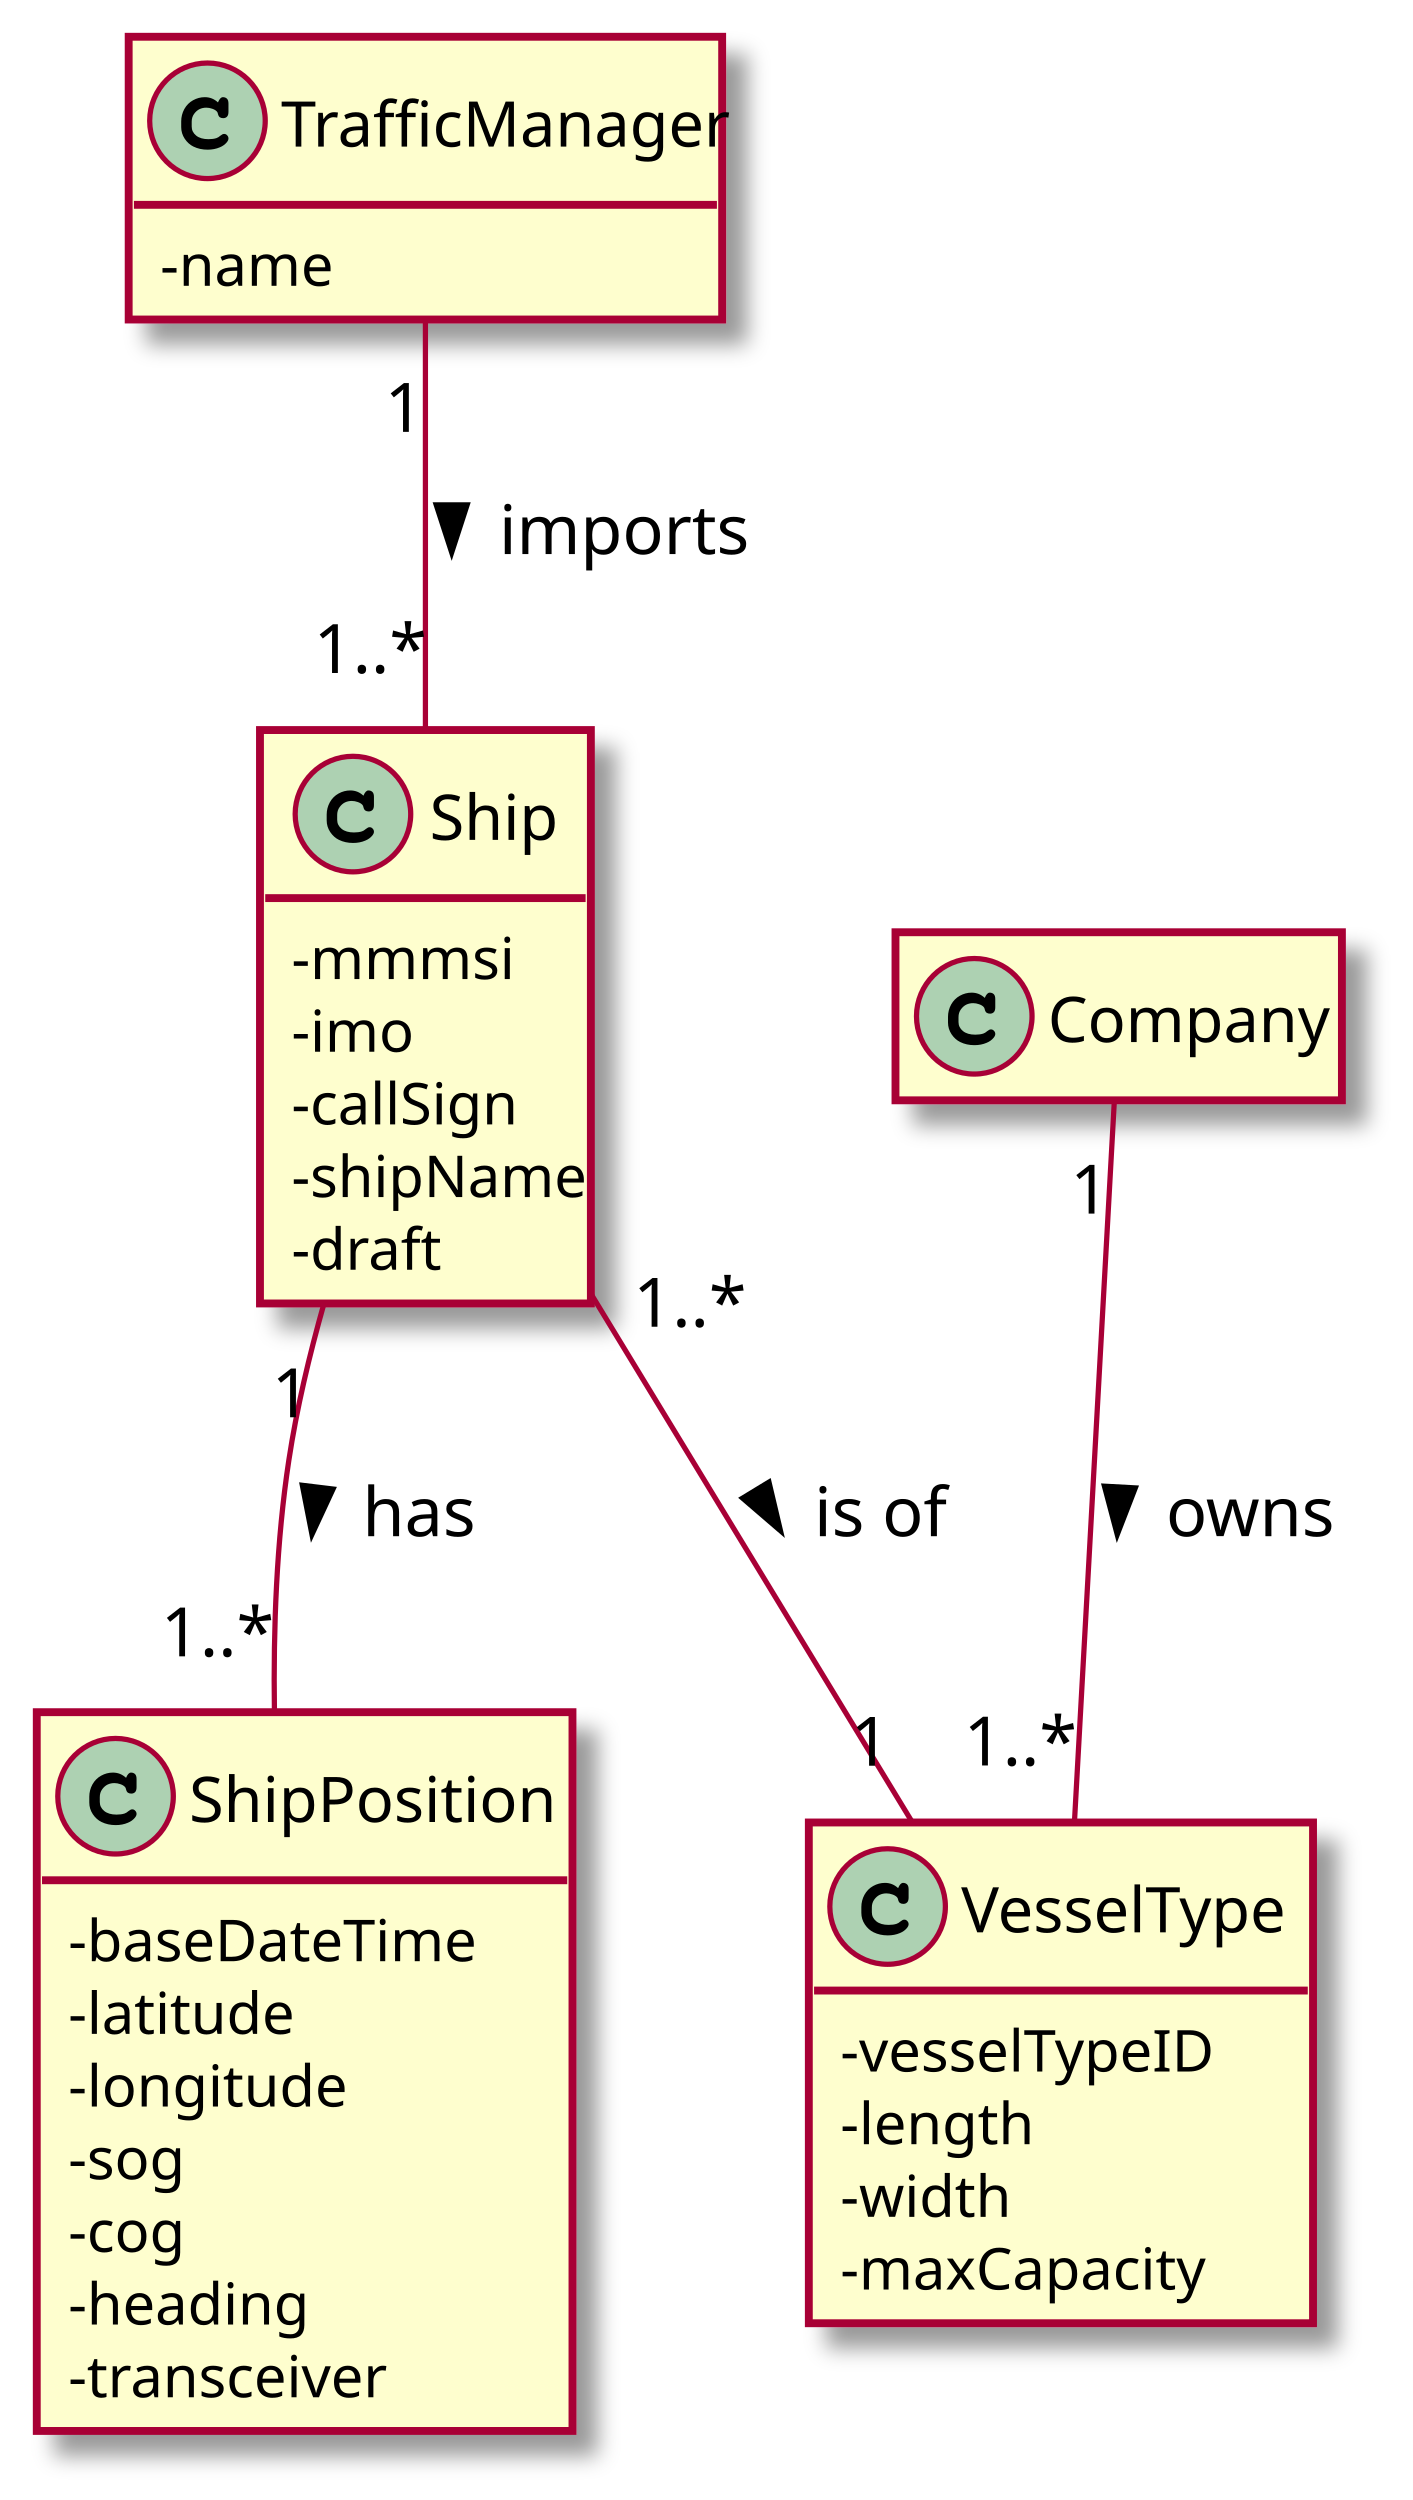
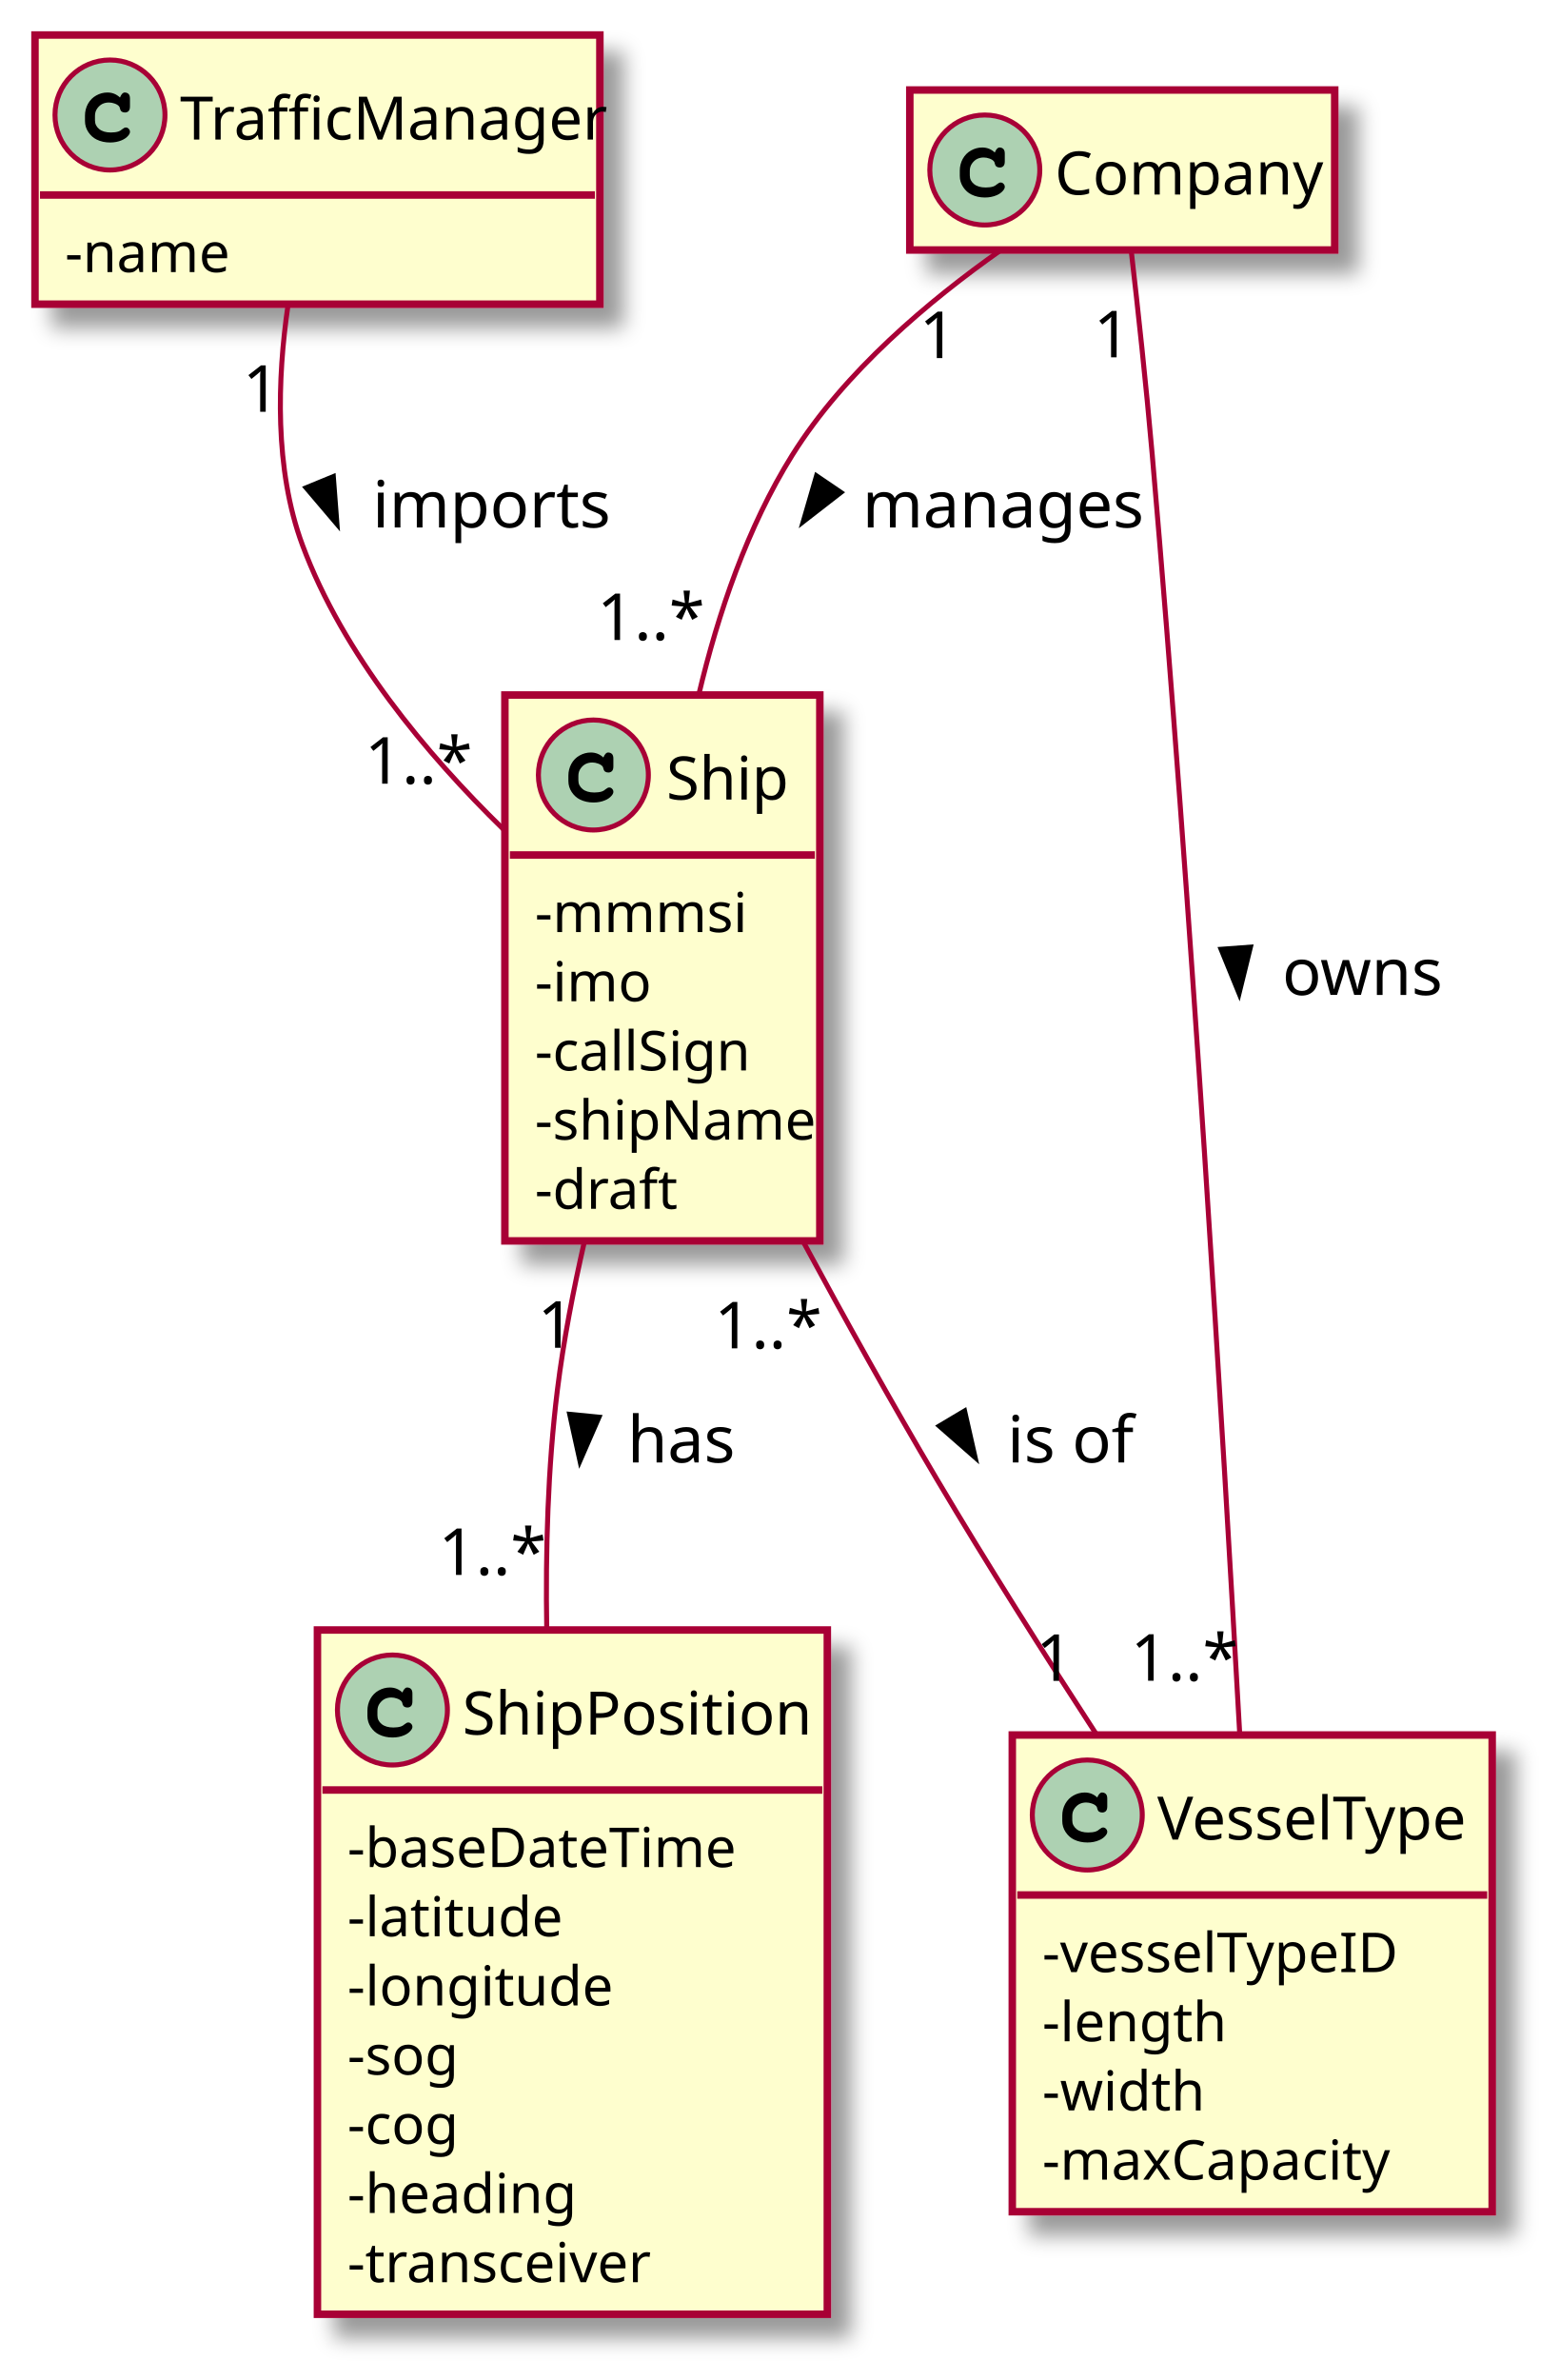
- <svg xmlns="http://www.w3.org/2000/svg" contentScriptType="application/ecmascript" contentStyleType="text/css" height="476px" preserveAspectRatio="none" style="width:269px;height:476px;background:#FFFFFF;" version="1.1" viewBox="0 0 269 476" width="269px" zoomAndPan="magnify">
+ <svg xmlns="http://www.w3.org/2000/svg" contentScriptType="application/ecmascript" contentStyleType="text/css" height="476px" preserveAspectRatio="none" style="width:312px;height:476px;background:#FFFFFF;" version="1.1" viewBox="0 0 312 476" width="312px" zoomAndPan="magnify">
  <defs>
-     <filter height="300%" id="fwral0z7jevto" width="300%" x="-1" y="-1">
+     <filter height="300%" id="f1y0s7c50vmkzw" width="300%" x="-1" y="-1">
      <feGaussianBlur result="blurOut" stdDeviation="2.0" />
      <feColorMatrix in="blurOut" result="blurOut2" type="matrix" values="0 0 0 0 0 0 0 0 0 0 0 0 0 0 0 0 0 0 .4 0" />
      <feOffset dx="4.0" dy="4.0" in="blurOut2" result="blurOut3" />
      <feBlend in="SourceGraphic" in2="blurOut3" mode="normal" />
    </filter>
  </defs>
  <g>
-     <rect codeLine="6" fill="#FEFECE" filter="url(#fwral0z7jevto)" height="53.836" id="TrafficManager" style="stroke:#A80036;stroke-width:1.5;" width="113" x="24.5" y="7" />
-     <ellipse cx="39.5" cy="23" fill="#ADD1B2" rx="11" ry="11" style="stroke:#A80036;stroke-width:1.0;" />
-     <path d="M41.5,19.5 Q41.703,19 41.938,18.75 Q42.172,18.5 42.438,18.5 Q42.906,18.5 43.203,18.781 Q43.5,19.062 43.5,19.719 L43.5,21.281 Q43.5,21.938 43.219,22.219 Q42.938,22.5 42.5,22.5 Q42.109,22.5 41.859,22.328 Q41.609,22.156 41.5,21.703 Q41.453,21.391 41.281,21.219 Q40.969,20.891 40.406,20.703 Q39.844,20.5 39.281,20.5 Q38.578,20.5 37.984,20.781 Q37.406,21.062 36.953,21.688 Q36.5,22.312 36.5,23.172 L36.5,24.094 Q36.5,25.125 37.344,25.812 Q38.188,26.5 39.688,26.5 Q40.578,26.5 41.203,26.297 Q41.562,26.188 41.969,25.828 Q42.234,25.625 42.375,25.562 Q42.516,25.5 42.688,25.5 Q43.016,25.5 43.25,25.766 Q43.5,26.016 43.5,26.375 Q43.5,26.719 43.156,27.125 Q42.656,27.719 41.859,28.047 Q40.812,28.5 39.531,28.5 Q38.031,28.5 36.828,27.906 Q35.859,27.438 35.172,26.422 Q34.5,25.406 34.5,24.203 L34.5,23.109 Q34.5,21.859 35.094,20.766 Q35.703,19.672 36.75,19.094 Q37.812,18.5 39,18.5 Q39.719,18.5 40.344,18.75 Q40.969,19 41.5,19.5 Z " fill="#000000" />
-     <text fill="#000000" font-family="sans-serif" font-size="12" lengthAdjust="spacing" textLength="81" x="53.5" y="27.91">TrafficManager</text>
-     <line style="stroke:#A80036;stroke-width:1.5;" x1="25.5" x2="136.5" y1="39" y2="39" />
-     <text fill="#000000" font-family="sans-serif" font-size="11" lengthAdjust="spacing" textLength="30" x="30.5" y="54.419">-name</text>
-     <rect codeLine="10" fill="#FEFECE" filter="url(#fwral0z7jevto)" height="32" id="Company" style="stroke:#A80036;stroke-width:1.5;" width="85" x="170.5" y="177.5" />
-     <ellipse cx="185.5" cy="193.5" fill="#ADD1B2" rx="11" ry="11" style="stroke:#A80036;stroke-width:1.0;" />
-     <path d="M187.5,190 Q187.703,189.5 187.938,189.25 Q188.172,189 188.438,189 Q188.906,189 189.203,189.281 Q189.5,189.562 189.5,190.219 L189.5,191.781 Q189.5,192.438 189.219,192.719 Q188.938,193 188.5,193 Q188.109,193 187.859,192.828 Q187.609,192.656 187.5,192.203 Q187.453,191.891 187.281,191.719 Q186.969,191.391 186.406,191.203 Q185.844,191 185.281,191 Q184.578,191 183.984,191.281 Q183.406,191.562 182.953,192.188 Q182.5,192.812 182.5,193.672 L182.5,194.594 Q182.5,195.625 183.344,196.312 Q184.188,197 185.688,197 Q186.578,197 187.203,196.797 Q187.562,196.688 187.969,196.328 Q188.234,196.125 188.375,196.062 Q188.516,196 188.688,196 Q189.016,196 189.25,196.266 Q189.5,196.516 189.5,196.875 Q189.5,197.219 189.156,197.625 Q188.656,198.219 187.859,198.547 Q186.812,199 185.531,199 Q184.031,199 182.828,198.406 Q181.859,197.938 181.172,196.922 Q180.5,195.906 180.5,194.703 L180.5,193.609 Q180.5,192.359 181.094,191.266 Q181.703,190.172 182.75,189.594 Q183.812,189 185,189 Q185.719,189 186.344,189.25 Q186.969,189.5 187.5,190 Z " fill="#000000" />
-     <text fill="#000000" font-family="sans-serif" font-size="12" lengthAdjust="spacing" textLength="53" x="199.5" y="198.41">Company</text>
-     <rect codeLine="12" fill="#FEFECE" filter="url(#fwral0z7jevto)" height="109.18" id="Ship" style="stroke:#A80036;stroke-width:1.5;" width="63" x="49.5" y="139" />
-     <ellipse cx="67.2" cy="155" fill="#ADD1B2" rx="11" ry="11" style="stroke:#A80036;stroke-width:1.0;" />
-     <path d="M69.2,151.5 Q69.403,151 69.638,150.75 Q69.872,150.5 70.138,150.5 Q70.606,150.5 70.903,150.781 Q71.2,151.062 71.2,151.719 L71.2,153.281 Q71.2,153.938 70.919,154.219 Q70.638,154.5 70.2,154.5 Q69.809,154.5 69.559,154.328 Q69.309,154.156 69.2,153.703 Q69.153,153.391 68.981,153.219 Q68.669,152.891 68.106,152.703 Q67.544,152.5 66.981,152.5 Q66.278,152.5 65.684,152.781 Q65.106,153.062 64.653,153.688 Q64.2,154.312 64.2,155.172 L64.2,156.094 Q64.2,157.125 65.044,157.812 Q65.888,158.5 67.388,158.5 Q68.278,158.5 68.903,158.297 Q69.263,158.188 69.669,157.828 Q69.934,157.625 70.075,157.562 Q70.216,157.5 70.388,157.5 Q70.716,157.5 70.95,157.766 Q71.2,158.016 71.2,158.375 Q71.2,158.719 70.856,159.125 Q70.356,159.719 69.559,160.047 Q68.513,160.5 67.231,160.5 Q65.731,160.5 64.528,159.906 Q63.559,159.438 62.872,158.422 Q62.2,157.406 62.2,156.203 L62.2,155.109 Q62.2,153.859 62.794,152.766 Q63.403,151.672 64.45,151.094 Q65.513,150.5 66.7,150.5 Q67.419,150.5 68.044,150.75 Q68.669,151 69.2,151.5 Z " fill="#000000" />
-     <text fill="#000000" font-family="sans-serif" font-size="12" lengthAdjust="spacing" textLength="25" x="81.8" y="159.91">Ship</text>
-     <line style="stroke:#A80036;stroke-width:1.5;" x1="50.5" x2="111.5" y1="171" y2="171" />
-     <text fill="#000000" font-family="sans-serif" font-size="11" lengthAdjust="spacing" textLength="36" x="55.5" y="186.419">-mmmsi</text>
-     <text fill="#000000" font-family="sans-serif" font-size="11" lengthAdjust="spacing" textLength="20" x="55.5" y="200.255">-imo</text>
-     <text fill="#000000" font-family="sans-serif" font-size="11" lengthAdjust="spacing" textLength="41" x="55.5" y="214.091">-callSign</text>
-     <text fill="#000000" font-family="sans-serif" font-size="11" lengthAdjust="spacing" textLength="51" x="55.5" y="227.927">-shipName</text>
-     <text fill="#000000" font-family="sans-serif" font-size="11" lengthAdjust="spacing" textLength="27" x="55.5" y="241.763">-draft</text>
-     <rect codeLine="22" fill="#FEFECE" filter="url(#fwral0z7jevto)" height="95.344" id="VesselType" style="stroke:#A80036;stroke-width:1.5;" width="96" x="154" y="347" />
-     <ellipse cx="169" cy="363" fill="#ADD1B2" rx="11" ry="11" style="stroke:#A80036;stroke-width:1.0;" />
-     <path d="M171,359.5 Q171.203,359 171.438,358.75 Q171.672,358.5 171.938,358.5 Q172.406,358.5 172.703,358.781 Q173,359.062 173,359.719 L173,361.281 Q173,361.938 172.719,362.219 Q172.438,362.5 172,362.5 Q171.609,362.5 171.359,362.328 Q171.109,362.156 171,361.703 Q170.953,361.391 170.781,361.219 Q170.469,360.891 169.906,360.703 Q169.344,360.5 168.781,360.5 Q168.078,360.5 167.484,360.781 Q166.906,361.062 166.453,361.688 Q166,362.312 166,363.172 L166,364.094 Q166,365.125 166.844,365.812 Q167.688,366.5 169.188,366.5 Q170.078,366.5 170.703,366.297 Q171.062,366.188 171.469,365.828 Q171.734,365.625 171.875,365.562 Q172.016,365.5 172.188,365.5 Q172.516,365.5 172.75,365.766 Q173,366.016 173,366.375 Q173,366.719 172.656,367.125 Q172.156,367.719 171.359,368.047 Q170.312,368.5 169.031,368.5 Q167.531,368.5 166.328,367.906 Q165.359,367.438 164.672,366.422 Q164,365.406 164,364.203 L164,363.109 Q164,361.859 164.594,360.766 Q165.203,359.672 166.25,359.094 Q167.312,358.5 168.5,358.5 Q169.219,358.5 169.844,358.75 Q170.469,359 171,359.5 Z " fill="#000000" />
-     <text fill="#000000" font-family="sans-serif" font-size="12" lengthAdjust="spacing" textLength="64" x="183" y="367.91">VesselType</text>
-     <line style="stroke:#A80036;stroke-width:1.5;" x1="155" x2="249" y1="379" y2="379" />
-     <text fill="#000000" font-family="sans-serif" font-size="11" lengthAdjust="spacing" textLength="69" x="160" y="394.419">-vesselTypeID</text>
-     <text fill="#000000" font-family="sans-serif" font-size="11" lengthAdjust="spacing" textLength="33" x="160" y="408.255">-length</text>
-     <text fill="#000000" font-family="sans-serif" font-size="11" lengthAdjust="spacing" textLength="31" x="160" y="422.091">-width</text>
-     <text fill="#000000" font-family="sans-serif" font-size="11" lengthAdjust="spacing" textLength="66" x="160" y="435.927">-maxCapacity</text>
-     <rect codeLine="29" fill="#FEFECE" filter="url(#fwral0z7jevto)" height="136.852" id="ShipPosition" style="stroke:#A80036;stroke-width:1.5;" width="102" x="7" y="326" />
-     <ellipse cx="22" cy="342" fill="#ADD1B2" rx="11" ry="11" style="stroke:#A80036;stroke-width:1.0;" />
-     <path d="M24,338.5 Q24.203,338 24.438,337.75 Q24.672,337.5 24.938,337.5 Q25.406,337.5 25.703,337.781 Q26,338.062 26,338.719 L26,340.281 Q26,340.938 25.719,341.219 Q25.438,341.5 25,341.5 Q24.609,341.5 24.359,341.328 Q24.109,341.156 24,340.703 Q23.953,340.391 23.781,340.219 Q23.469,339.891 22.906,339.703 Q22.344,339.5 21.781,339.5 Q21.078,339.5 20.484,339.781 Q19.906,340.062 19.453,340.688 Q19,341.312 19,342.172 L19,343.094 Q19,344.125 19.844,344.812 Q20.688,345.5 22.188,345.5 Q23.078,345.5 23.703,345.297 Q24.062,345.188 24.469,344.828 Q24.734,344.625 24.875,344.562 Q25.016,344.5 25.188,344.5 Q25.516,344.5 25.75,344.766 Q26,345.016 26,345.375 Q26,345.719 25.656,346.125 Q25.156,346.719 24.359,347.047 Q23.312,347.5 22.031,347.5 Q20.531,347.5 19.328,346.906 Q18.359,346.438 17.672,345.422 Q17,344.406 17,343.203 L17,342.109 Q17,340.859 17.594,339.766 Q18.203,338.672 19.25,338.094 Q20.312,337.5 21.5,337.5 Q22.219,337.5 22.844,337.75 Q23.469,338 24,338.5 Z " fill="#000000" />
-     <text fill="#000000" font-family="sans-serif" font-size="12" lengthAdjust="spacing" textLength="70" x="36" y="346.91">ShipPosition</text>
-     <line style="stroke:#A80036;stroke-width:1.5;" x1="8" x2="108" y1="358" y2="358" />
-     <text fill="#000000" font-family="sans-serif" font-size="11" lengthAdjust="spacing" textLength="72" x="13" y="373.419">-baseDateTime</text>
-     <text fill="#000000" font-family="sans-serif" font-size="11" lengthAdjust="spacing" textLength="38" x="13" y="387.255">-latitude</text>
-     <text fill="#000000" font-family="sans-serif" font-size="11" lengthAdjust="spacing" textLength="47" x="13" y="401.091">-longitude</text>
-     <text fill="#000000" font-family="sans-serif" font-size="11" lengthAdjust="spacing" textLength="22" x="13" y="414.927">-sog</text>
-     <text fill="#000000" font-family="sans-serif" font-size="11" lengthAdjust="spacing" textLength="22" x="13" y="428.763">-cog</text>
-     <text fill="#000000" font-family="sans-serif" font-size="11" lengthAdjust="spacing" textLength="42" x="13" y="442.599">-heading</text>
-     <text fill="#000000" font-family="sans-serif" font-size="11" lengthAdjust="spacing" textLength="59" x="13" y="456.435">-transceiver</text>
-     <path codeLine="39" d="M212.16,209.78 C210.56,238.73 207.03,302.59 204.58,346.83 " fill="none" id="Company-VesselType" style="stroke:#A80036;stroke-width:1.0;" />
-     <polygon fill="#000000" points="212.724,292.168,216.158,283.299,210.289,282.975,212.724,292.168" style="stroke:#000000;stroke-width:1.0;" />
-     <text fill="#000000" font-family="sans-serif" font-size="13" lengthAdjust="spacing" textLength="30" x="222" y="292.495">owns</text>
-     <text fill="#000000" font-family="sans-serif" font-size="13" lengthAdjust="spacing" textLength="7" x="203.777" y="231.07">1</text>
-     <text fill="#000000" font-family="sans-serif" font-size="13" lengthAdjust="spacing" textLength="20" x="183.49" y="336.149">1..*</text>
-     <path codeLine="40" d="M112.63,246.52 C131.54,277.62 155.36,316.79 173.65,346.87 " fill="none" id="Ship-VesselType" style="stroke:#A80036;stroke-width:1.0;" />
-     <polygon fill="#000000" points="148.598,291.448,146.41,282.193,141.387,285.247,148.598,291.448" style="stroke:#000000;stroke-width:1.0;" />
-     <text fill="#000000" font-family="sans-serif" font-size="13" lengthAdjust="spacing" textLength="24" x="155" y="292.495">is of</text>
-     <text fill="#000000" font-family="sans-serif" font-size="13" lengthAdjust="spacing" textLength="20" x="120.566" y="252.613">1..*</text>
-     <text fill="#000000" font-family="sans-serif" font-size="13" lengthAdjust="spacing" textLength="7" x="161.972" y="336.195">1</text>
-     <path codeLine="41" d="M81,61.01 C81,82.06 81,112.43 81,138.68 " fill="none" id="TrafficManager-Ship" style="stroke:#A80036;stroke-width:1.0;" />
-     <polygon fill="#000000" points="86,105.176,88.939,96.131,83.061,96.131,86,105.176" style="stroke:#000000;stroke-width:1.0;" />
-     <text fill="#000000" font-family="sans-serif" font-size="13" lengthAdjust="spacing" textLength="43" x="95" y="105.495">imports</text>
-     <text fill="#000000" font-family="sans-serif" font-size="13" lengthAdjust="spacing" textLength="7" x="73.234" y="82.22">1</text>
-     <text fill="#000000" font-family="sans-serif" font-size="13" lengthAdjust="spacing" textLength="20" x="59.719" y="128.137">1..*</text>
-     <path codeLine="42" d="M61.66,248.29 C58.89,258.06 56.48,268.24 55,278 C52.66,293.37 52.02,310.02 52.25,325.76 " fill="none" id="Ship-ShipPosition" style="stroke:#A80036;stroke-width:1.0;" />
-     <polygon fill="#000000" points="59.397,292.139,63.405,283.515,57.57,282.806,59.397,292.139" style="stroke:#000000;stroke-width:1.0;" />
-     <text fill="#000000" font-family="sans-serif" font-size="13" lengthAdjust="spacing" textLength="21" x="69" y="292.495">has</text>
-     <text fill="#000000" font-family="sans-serif" font-size="13" lengthAdjust="spacing" textLength="7" x="51.734" y="269.841">1</text>
-     <text fill="#000000" font-family="sans-serif" font-size="13" lengthAdjust="spacing" textLength="20" x="30.626" y="315.367">1..*</text>
+     <rect codeLine="6" fill="#FEFECE" filter="url(#f1y0s7c50vmkzw)" height="53.836" id="TrafficManager" style="stroke:#A80036;stroke-width:1.5;" width="113" x="7" y="7" />
+     <ellipse cx="22" cy="23" fill="#ADD1B2" rx="11" ry="11" style="stroke:#A80036;stroke-width:1.0;" />
+     <path d="M24,19.5 Q24.203,19 24.438,18.75 Q24.672,18.5 24.938,18.5 Q25.406,18.5 25.703,18.781 Q26,19.062 26,19.719 L26,21.281 Q26,21.938 25.719,22.219 Q25.438,22.5 25,22.5 Q24.609,22.5 24.359,22.328 Q24.109,22.156 24,21.703 Q23.953,21.391 23.781,21.219 Q23.469,20.891 22.906,20.703 Q22.344,20.5 21.781,20.5 Q21.078,20.5 20.484,20.781 Q19.906,21.062 19.453,21.688 Q19,22.312 19,23.172 L19,24.094 Q19,25.125 19.844,25.812 Q20.688,26.5 22.188,26.5 Q23.078,26.5 23.703,26.297 Q24.062,26.188 24.469,25.828 Q24.734,25.625 24.875,25.562 Q25.016,25.5 25.188,25.5 Q25.516,25.5 25.75,25.766 Q26,26.016 26,26.375 Q26,26.719 25.656,27.125 Q25.156,27.719 24.359,28.047 Q23.312,28.5 22.031,28.5 Q20.531,28.5 19.328,27.906 Q18.359,27.438 17.672,26.422 Q17,25.406 17,24.203 L17,23.109 Q17,21.859 17.594,20.766 Q18.203,19.672 19.25,19.094 Q20.312,18.5 21.5,18.5 Q22.219,18.5 22.844,18.75 Q23.469,19 24,19.5 Z " fill="#000000" />
+     <text fill="#000000" font-family="sans-serif" font-size="12" lengthAdjust="spacing" textLength="81" x="36" y="27.91">TrafficManager</text>
+     <line style="stroke:#A80036;stroke-width:1.5;" x1="8" x2="119" y1="39" y2="39" />
+     <text fill="#000000" font-family="sans-serif" font-size="11" lengthAdjust="spacing" textLength="30" x="13" y="54.419">-name</text>
+     <rect codeLine="10" fill="#FEFECE" filter="url(#f1y0s7c50vmkzw)" height="32" id="Company" style="stroke:#A80036;stroke-width:1.5;" width="85" x="182" y="18" />
+     <ellipse cx="197" cy="34" fill="#ADD1B2" rx="11" ry="11" style="stroke:#A80036;stroke-width:1.0;" />
+     <path d="M199,30.5 Q199.203,30 199.438,29.75 Q199.672,29.5 199.938,29.5 Q200.406,29.5 200.703,29.781 Q201,30.062 201,30.719 L201,32.281 Q201,32.938 200.719,33.219 Q200.438,33.5 200,33.5 Q199.609,33.5 199.359,33.328 Q199.109,33.156 199,32.703 Q198.953,32.391 198.781,32.219 Q198.469,31.891 197.906,31.703 Q197.344,31.5 196.781,31.5 Q196.078,31.5 195.484,31.781 Q194.906,32.062 194.453,32.688 Q194,33.312 194,34.172 L194,35.094 Q194,36.125 194.844,36.812 Q195.688,37.5 197.188,37.5 Q198.078,37.5 198.703,37.297 Q199.062,37.188 199.469,36.828 Q199.734,36.625 199.875,36.562 Q200.016,36.5 200.188,36.5 Q200.516,36.5 200.75,36.766 Q201,37.016 201,37.375 Q201,37.719 200.656,38.125 Q200.156,38.719 199.359,39.047 Q198.312,39.5 197.031,39.5 Q195.531,39.5 194.328,38.906 Q193.359,38.438 192.672,37.422 Q192,36.406 192,35.203 L192,34.109 Q192,32.859 192.594,31.766 Q193.203,30.672 194.25,30.094 Q195.312,29.5 196.5,29.5 Q197.219,29.5 197.844,29.75 Q198.469,30 199,30.5 Z " fill="#000000" />
+     <text fill="#000000" font-family="sans-serif" font-size="12" lengthAdjust="spacing" textLength="53" x="211" y="38.91">Company</text>
+     <rect codeLine="12" fill="#FEFECE" filter="url(#f1y0s7c50vmkzw)" height="109.18" id="Ship" style="stroke:#A80036;stroke-width:1.5;" width="63" x="101" y="139" />
+     <ellipse cx="118.7" cy="155" fill="#ADD1B2" rx="11" ry="11" style="stroke:#A80036;stroke-width:1.0;" />
+     <path d="M120.7,151.5 Q120.903,151 121.138,150.75 Q121.372,150.5 121.638,150.5 Q122.106,150.5 122.403,150.781 Q122.7,151.062 122.7,151.719 L122.7,153.281 Q122.7,153.938 122.419,154.219 Q122.138,154.5 121.7,154.5 Q121.309,154.5 121.059,154.328 Q120.809,154.156 120.7,153.703 Q120.653,153.391 120.481,153.219 Q120.169,152.891 119.606,152.703 Q119.044,152.5 118.481,152.5 Q117.778,152.5 117.184,152.781 Q116.606,153.062 116.153,153.688 Q115.7,154.312 115.7,155.172 L115.7,156.094 Q115.7,157.125 116.544,157.812 Q117.388,158.5 118.888,158.5 Q119.778,158.5 120.403,158.297 Q120.763,158.188 121.169,157.828 Q121.434,157.625 121.575,157.562 Q121.716,157.5 121.888,157.5 Q122.216,157.5 122.45,157.766 Q122.7,158.016 122.7,158.375 Q122.7,158.719 122.356,159.125 Q121.856,159.719 121.059,160.047 Q120.013,160.5 118.731,160.5 Q117.231,160.5 116.028,159.906 Q115.059,159.438 114.372,158.422 Q113.7,157.406 113.7,156.203 L113.7,155.109 Q113.7,153.859 114.294,152.766 Q114.903,151.672 115.95,151.094 Q117.013,150.5 118.2,150.5 Q118.919,150.5 119.544,150.75 Q120.169,151 120.7,151.5 Z " fill="#000000" />
+     <text fill="#000000" font-family="sans-serif" font-size="12" lengthAdjust="spacing" textLength="25" x="133.3" y="159.91">Ship</text>
+     <line style="stroke:#A80036;stroke-width:1.5;" x1="102" x2="163" y1="171" y2="171" />
+     <text fill="#000000" font-family="sans-serif" font-size="11" lengthAdjust="spacing" textLength="36" x="107" y="186.419">-mmmsi</text>
+     <text fill="#000000" font-family="sans-serif" font-size="11" lengthAdjust="spacing" textLength="20" x="107" y="200.255">-imo</text>
+     <text fill="#000000" font-family="sans-serif" font-size="11" lengthAdjust="spacing" textLength="41" x="107" y="214.091">-callSign</text>
+     <text fill="#000000" font-family="sans-serif" font-size="11" lengthAdjust="spacing" textLength="51" x="107" y="227.927">-shipName</text>
+     <text fill="#000000" font-family="sans-serif" font-size="11" lengthAdjust="spacing" textLength="27" x="107" y="241.763">-draft</text>
+     <rect codeLine="22" fill="#FEFECE" filter="url(#f1y0s7c50vmkzw)" height="95.344" id="VesselType" style="stroke:#A80036;stroke-width:1.5;" width="96" x="202.5" y="347" />
+     <ellipse cx="217.5" cy="363" fill="#ADD1B2" rx="11" ry="11" style="stroke:#A80036;stroke-width:1.0;" />
+     <path d="M219.5,359.5 Q219.703,359 219.938,358.75 Q220.172,358.5 220.438,358.5 Q220.906,358.5 221.203,358.781 Q221.5,359.062 221.5,359.719 L221.5,361.281 Q221.5,361.938 221.219,362.219 Q220.938,362.5 220.5,362.5 Q220.109,362.5 219.859,362.328 Q219.609,362.156 219.5,361.703 Q219.453,361.391 219.281,361.219 Q218.969,360.891 218.406,360.703 Q217.844,360.5 217.281,360.5 Q216.578,360.5 215.984,360.781 Q215.406,361.062 214.953,361.688 Q214.5,362.312 214.5,363.172 L214.5,364.094 Q214.5,365.125 215.344,365.812 Q216.188,366.5 217.688,366.5 Q218.578,366.5 219.203,366.297 Q219.562,366.188 219.969,365.828 Q220.234,365.625 220.375,365.562 Q220.516,365.5 220.688,365.5 Q221.016,365.5 221.25,365.766 Q221.5,366.016 221.5,366.375 Q221.5,366.719 221.156,367.125 Q220.656,367.719 219.859,368.047 Q218.812,368.5 217.531,368.5 Q216.031,368.5 214.828,367.906 Q213.859,367.438 213.172,366.422 Q212.5,365.406 212.5,364.203 L212.5,363.109 Q212.5,361.859 213.094,360.766 Q213.703,359.672 214.75,359.094 Q215.812,358.5 217,358.5 Q217.719,358.5 218.344,358.75 Q218.969,359 219.5,359.5 Z " fill="#000000" />
+     <text fill="#000000" font-family="sans-serif" font-size="12" lengthAdjust="spacing" textLength="64" x="231.5" y="367.91">VesselType</text>
+     <line style="stroke:#A80036;stroke-width:1.5;" x1="203.5" x2="297.5" y1="379" y2="379" />
+     <text fill="#000000" font-family="sans-serif" font-size="11" lengthAdjust="spacing" textLength="69" x="208.5" y="394.419">-vesselTypeID</text>
+     <text fill="#000000" font-family="sans-serif" font-size="11" lengthAdjust="spacing" textLength="33" x="208.5" y="408.255">-length</text>
+     <text fill="#000000" font-family="sans-serif" font-size="11" lengthAdjust="spacing" textLength="31" x="208.5" y="422.091">-width</text>
+     <text fill="#000000" font-family="sans-serif" font-size="11" lengthAdjust="spacing" textLength="66" x="208.5" y="435.927">-maxCapacity</text>
+     <rect codeLine="29" fill="#FEFECE" filter="url(#f1y0s7c50vmkzw)" height="136.852" id="ShipPosition" style="stroke:#A80036;stroke-width:1.5;" width="102" x="63.5" y="326" />
+     <ellipse cx="78.5" cy="342" fill="#ADD1B2" rx="11" ry="11" style="stroke:#A80036;stroke-width:1.0;" />
+     <path d="M80.5,338.5 Q80.703,338 80.938,337.75 Q81.172,337.5 81.438,337.5 Q81.906,337.5 82.203,337.781 Q82.5,338.062 82.5,338.719 L82.5,340.281 Q82.5,340.938 82.219,341.219 Q81.938,341.5 81.5,341.5 Q81.109,341.5 80.859,341.328 Q80.609,341.156 80.5,340.703 Q80.453,340.391 80.281,340.219 Q79.969,339.891 79.406,339.703 Q78.844,339.5 78.281,339.5 Q77.578,339.5 76.984,339.781 Q76.406,340.062 75.953,340.688 Q75.5,341.312 75.5,342.172 L75.5,343.094 Q75.5,344.125 76.344,344.812 Q77.188,345.5 78.688,345.5 Q79.578,345.5 80.203,345.297 Q80.562,345.188 80.969,344.828 Q81.234,344.625 81.375,344.562 Q81.516,344.5 81.688,344.5 Q82.016,344.5 82.25,344.766 Q82.5,345.016 82.5,345.375 Q82.5,345.719 82.156,346.125 Q81.656,346.719 80.859,347.047 Q79.812,347.5 78.531,347.5 Q77.031,347.5 75.828,346.906 Q74.859,346.438 74.172,345.422 Q73.5,344.406 73.5,343.203 L73.5,342.109 Q73.5,340.859 74.094,339.766 Q74.703,338.672 75.75,338.094 Q76.812,337.5 78,337.5 Q78.719,337.5 79.344,337.75 Q79.969,338 80.5,338.5 Z " fill="#000000" />
+     <text fill="#000000" font-family="sans-serif" font-size="12" lengthAdjust="spacing" textLength="70" x="92.5" y="346.91">ShipPosition</text>
+     <line style="stroke:#A80036;stroke-width:1.5;" x1="64.5" x2="164.5" y1="358" y2="358" />
+     <text fill="#000000" font-family="sans-serif" font-size="11" lengthAdjust="spacing" textLength="72" x="69.5" y="373.419">-baseDateTime</text>
+     <text fill="#000000" font-family="sans-serif" font-size="11" lengthAdjust="spacing" textLength="38" x="69.5" y="387.255">-latitude</text>
+     <text fill="#000000" font-family="sans-serif" font-size="11" lengthAdjust="spacing" textLength="47" x="69.5" y="401.091">-longitude</text>
+     <text fill="#000000" font-family="sans-serif" font-size="11" lengthAdjust="spacing" textLength="22" x="69.5" y="414.927">-sog</text>
+     <text fill="#000000" font-family="sans-serif" font-size="11" lengthAdjust="spacing" textLength="22" x="69.5" y="428.763">-cog</text>
+     <text fill="#000000" font-family="sans-serif" font-size="11" lengthAdjust="spacing" textLength="42" x="69.5" y="442.599">-heading</text>
+     <text fill="#000000" font-family="sans-serif" font-size="11" lengthAdjust="spacing" textLength="59" x="69.5" y="456.435">-transceiver</text>
+     <path codeLine="39" d="M226.3,50.2 C227.59,61.45 229.3,77.17 230.5,91 C238.33,181.45 244.69,287.35 248,346.82 " fill="none" id="Company-VesselType" style="stroke:#A80036;stroke-width:1.0;" />
+     <polygon fill="#000000" points="247.865,198.662,250.136,189.427,244.274,189.856,247.865,198.662" style="stroke:#000000;stroke-width:1.0;" />
+     <text fill="#000000" font-family="sans-serif" font-size="13" lengthAdjust="spacing" textLength="30" x="256.5" y="198.995">owns</text>
+     <text fill="#000000" font-family="sans-serif" font-size="13" lengthAdjust="spacing" textLength="7" x="218.758" y="71.465">1</text>
+     <text fill="#000000" font-family="sans-serif" font-size="13" lengthAdjust="spacing" textLength="20" x="226.164" y="336.138">1..*</text>
+     <path codeLine="40" d="M160.57,248.14 C168.98,263.71 178.4,280.66 187.5,296 C197.47,312.82 208.93,330.89 219.32,346.85 " fill="none" id="Ship-VesselType" style="stroke:#A80036;stroke-width:1.0;" />
+     <polygon fill="#000000" points="195.057,291.472,192.957,282.197,187.906,285.203,195.057,291.472" style="stroke:#000000;stroke-width:1.0;" />
+     <text fill="#000000" font-family="sans-serif" font-size="13" lengthAdjust="spacing" textLength="24" x="201.5" y="292.495">is of</text>
+     <text fill="#000000" font-family="sans-serif" font-size="13" lengthAdjust="spacing" textLength="20" x="142.885" y="269.672">1..*</text>
+     <text fill="#000000" font-family="sans-serif" font-size="13" lengthAdjust="spacing" textLength="7" x="207.226" y="336.172">1</text>
+     <path codeLine="41" d="M57.6,61.12 C55.5,75.65 54.86,93.81 60.5,109 C68.63,130.89 85.37,150.88 100.66,165.81 " fill="none" id="TrafficManager-Ship" style="stroke:#A80036;stroke-width:1.0;" />
+     <polygon fill="#000000" points="67.402,104.8,66.679,95.317,61.243,97.553,67.402,104.8" style="stroke:#000000;stroke-width:1.0;" />
+     <text fill="#000000" font-family="sans-serif" font-size="13" lengthAdjust="spacing" textLength="43" x="74.5" y="105.495">imports</text>
+     <text fill="#000000" font-family="sans-serif" font-size="13" lengthAdjust="spacing" textLength="7" x="48.544" y="82.354">1</text>
+     <text fill="#000000" font-family="sans-serif" font-size="13" lengthAdjust="spacing" textLength="20" x="72.946" y="156.741">1..*</text>
+     <path codeLine="42" d="M116.97,248.03 C114.7,257.92 112.71,268.21 111.5,278 C109.59,293.43 109.11,310.1 109.37,325.85 " fill="none" id="Ship-ShipPosition" style="stroke:#A80036;stroke-width:1.0;" />
+     <polygon fill="#000000" points="116.014,292.152,119.818,283.435,113.968,282.864,116.014,292.152" style="stroke:#000000;stroke-width:1.0;" />
+     <text fill="#000000" font-family="sans-serif" font-size="13" lengthAdjust="spacing" textLength="21" x="125.5" y="292.495">has</text>
+     <text fill="#000000" font-family="sans-serif" font-size="13" lengthAdjust="spacing" textLength="7" x="107.532" y="269.548">1</text>
+     <text fill="#000000" font-family="sans-serif" font-size="13" lengthAdjust="spacing" textLength="20" x="87.715" y="314.989">1..*</text>
+     <path codeLine="43" d="M200.13,50.08 C185.98,60.04 168.94,74.31 158.5,91 C149.53,105.34 143.64,122.66 139.79,138.9 " fill="none" id="Company-Ship" style="stroke:#A80036;stroke-width:1.0;" />
+     <polygon fill="#000000" points="160.69,104.312,168.204,98.481,163.342,95.178,160.69,104.312" style="stroke:#000000;stroke-width:1.0;" />
+     <text fill="#000000" font-family="sans-serif" font-size="13" lengthAdjust="spacing" textLength="53" x="172.5" y="105.495">manages</text>
+     <text fill="#000000" font-family="sans-serif" font-size="13" lengthAdjust="spacing" textLength="7" x="183.898" y="71.61">1</text>
+     <text fill="#000000" font-family="sans-serif" font-size="13" lengthAdjust="spacing" textLength="20" x="119.426" y="127.995">1..*</text>
  </g>
</svg>
